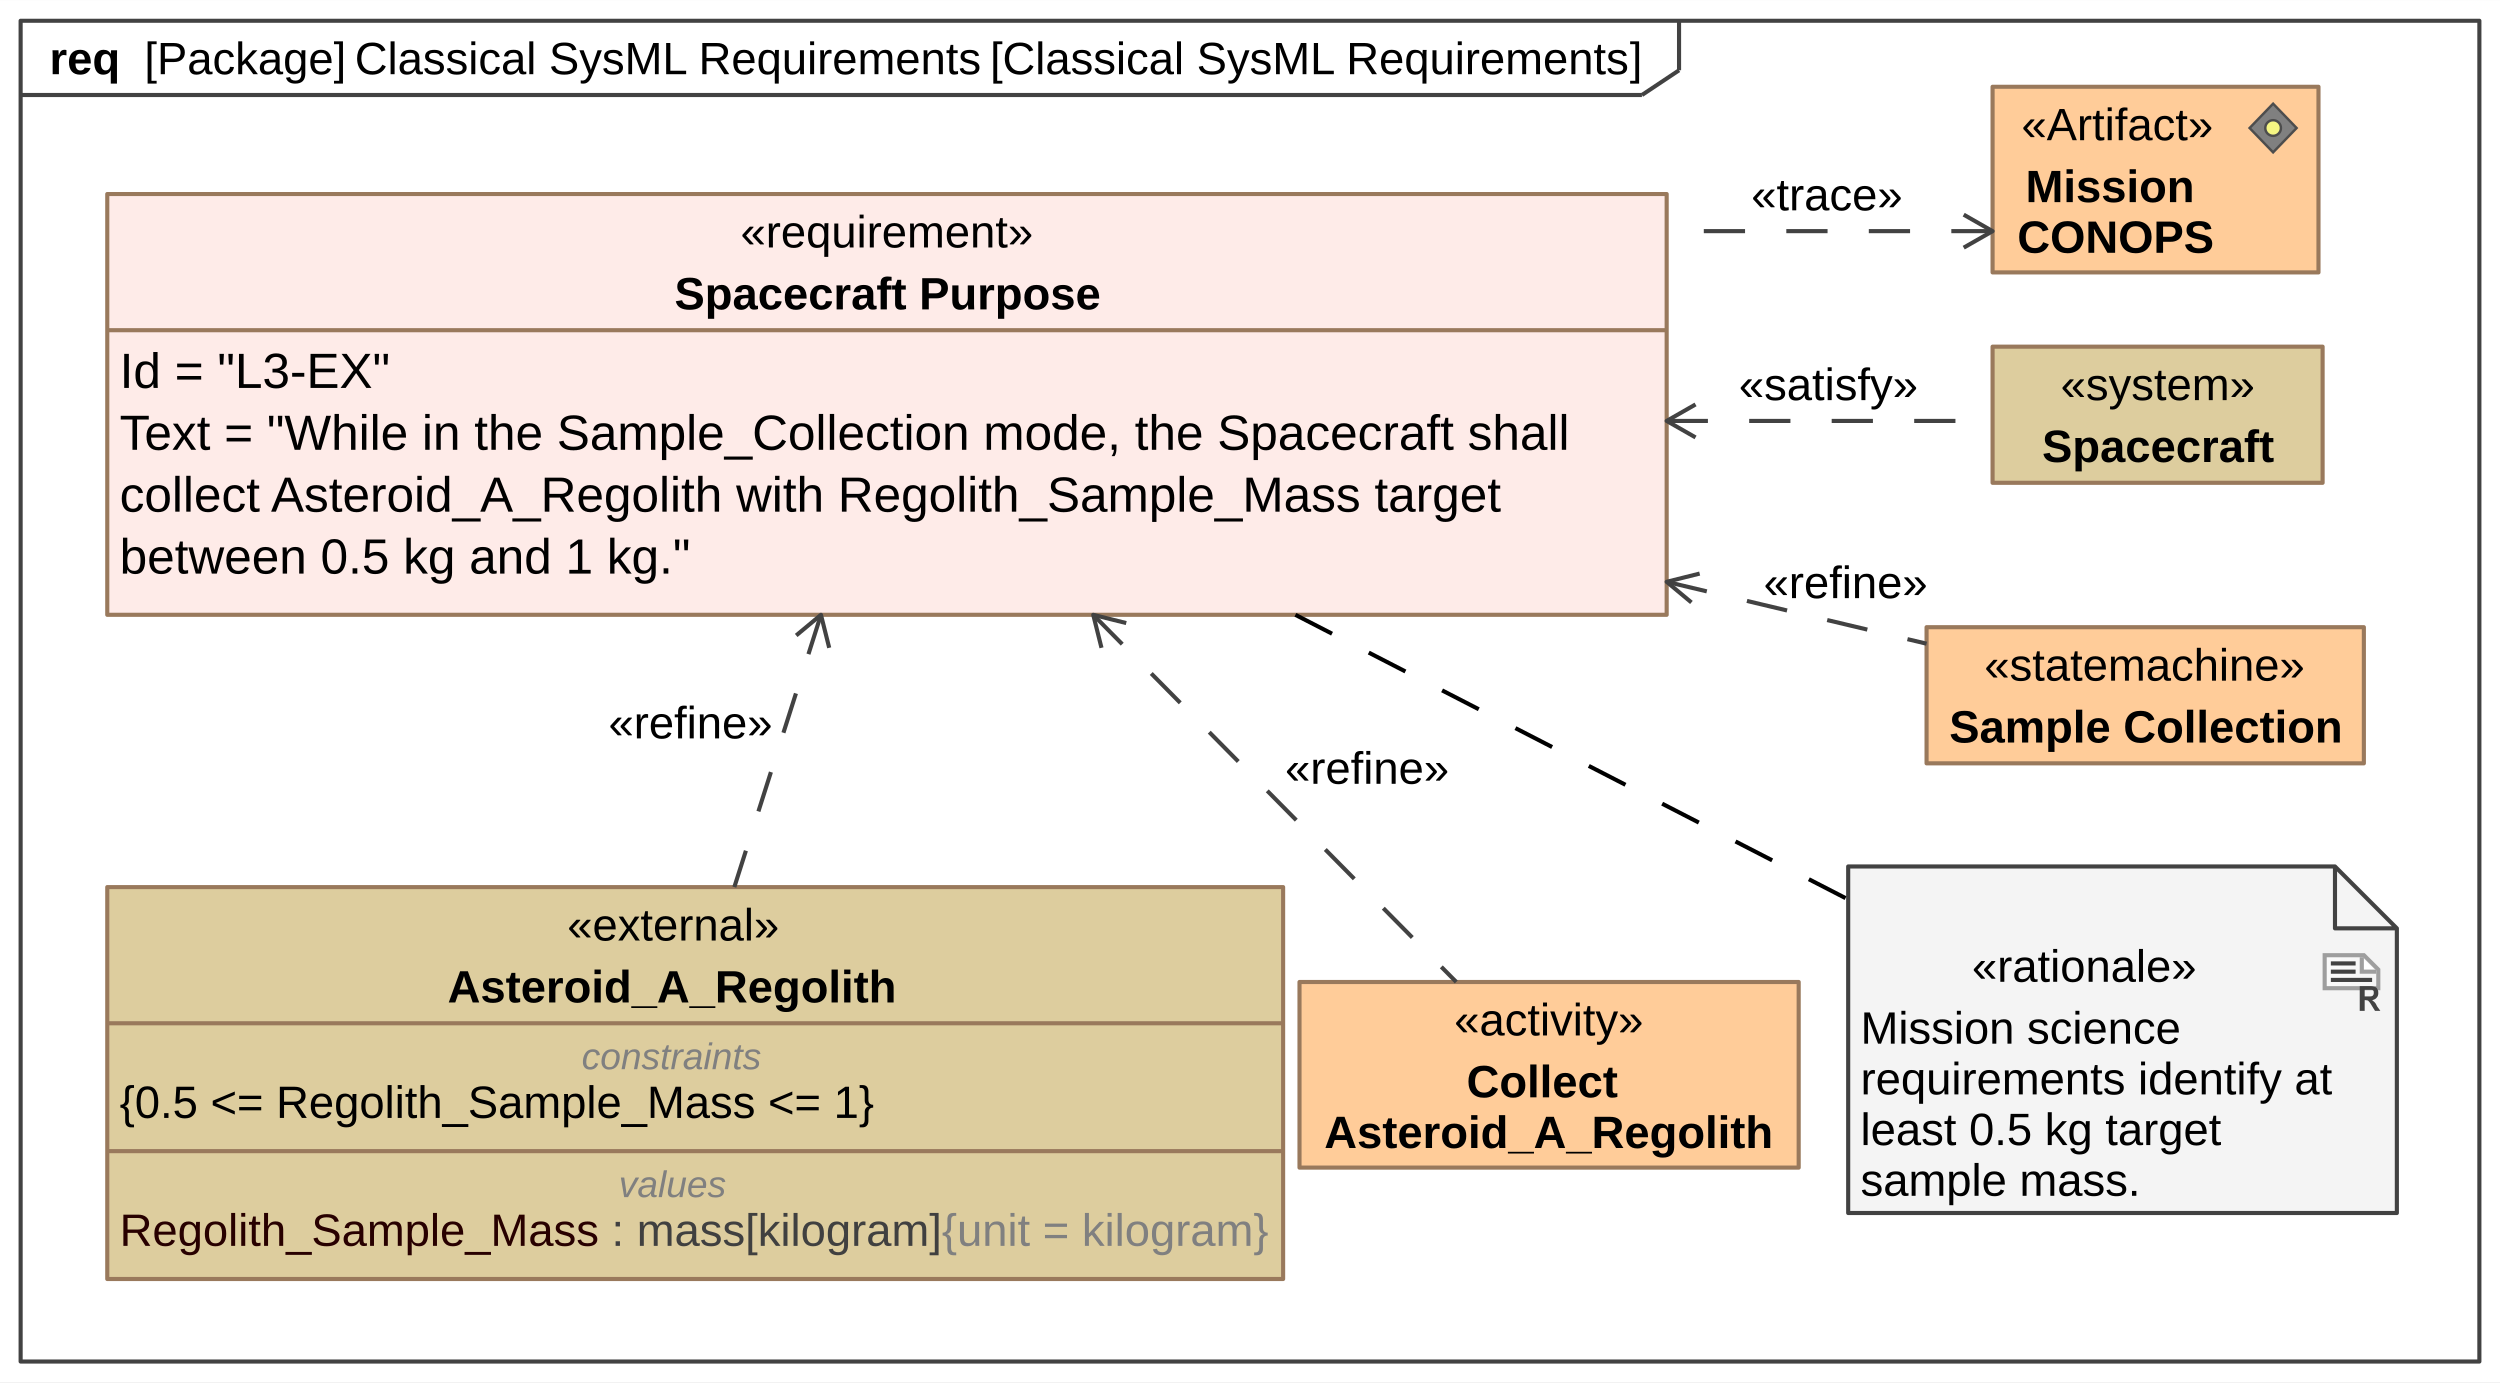
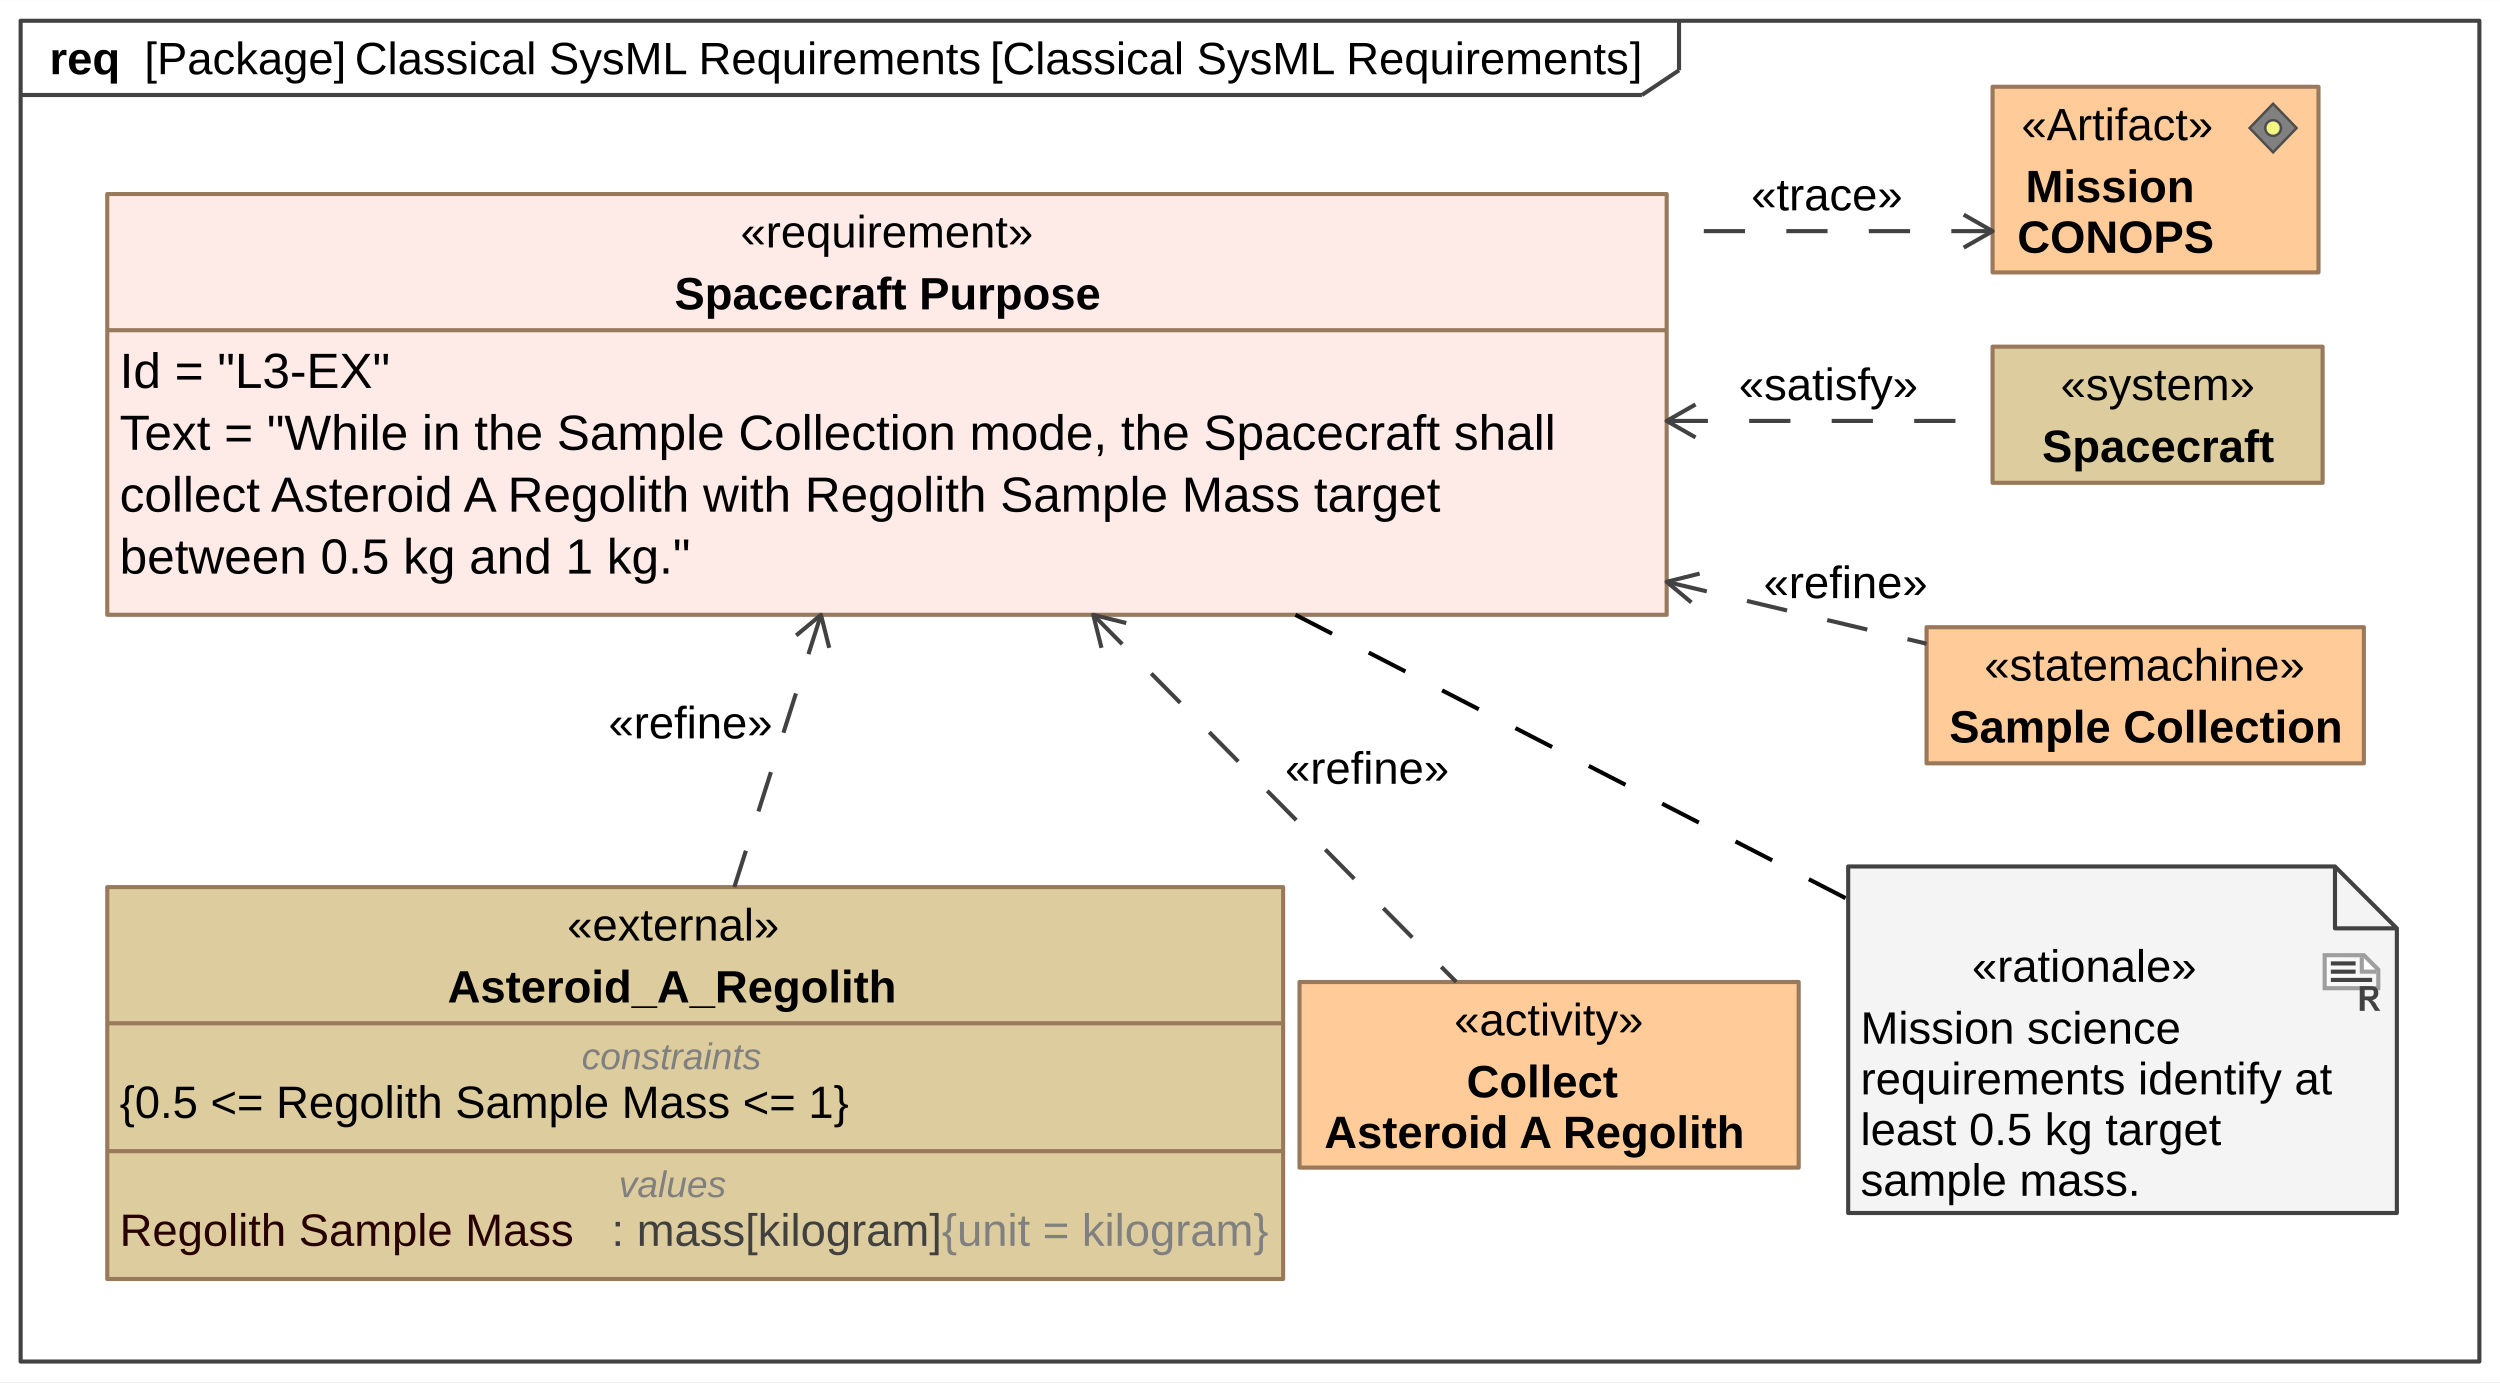
<svg xmlns="http://www.w3.org/2000/svg" fill-opacity="1" color-rendering="auto" color-interpolation="auto" text-rendering="auto" stroke="black" stroke-linecap="square" width="6.312in" stroke-miterlimit="10" shape-rendering="auto" stroke-opacity="1" fill="black" stroke-dasharray="none" font-weight="normal" stroke-width="1" viewBox="0 0 606 335" height="3.49in" font-family="'Arial'" font-style="normal" stroke-linejoin="miter" font-size="12px" stroke-dashoffset="0" image-rendering="auto" version="1.1" id="svg97">
  <defs id="genericDefs" />
  <g id="g97">
    <defs id="defs1">
      <radialGradient transform="matrix(0.4995 -0.4995 -172.021 0.5163 0.5163 -111.9934)" gradientUnits="userSpaceOnUse" r="13.811" cx="303.229" id="gradient1" cy="-57.274" color-interpolation="sRGB" fx="303.229" fy="-57.274" spreadMethod="pad">
        <stop stop-color="white" offset="0%" id="stop1" />
        <stop stop-color="gray" offset="100%" id="stop2" />
      </radialGradient>
      <radialGradient transform="matrix(1.0 0.0 -155.87 -1.0 0.0 -191.44)" gradientUnits="userSpaceOnUse" r="4.662" cx="166.175" id="gradient2" cy="-197.205" color-interpolation="sRGB" fx="166.175" fy="-197.205" spreadMethod="pad">
        <stop stop-color="white" offset="0%" id="stop3" />
        <stop stop-color="rgb(245,246,131)" offset="100%" id="stop4" />
      </radialGradient>
      <linearGradient x1="1.5" x2="14.5" gradientUnits="userSpaceOnUse" y1="5.5" y2="5.5" id="gradient3" color-interpolation="sRGB" spreadMethod="pad">
        <stop stop-color="rgb(250,250,250)" offset="0%" id="stop5" />
        <stop stop-color="rgb(245,245,245)" offset="100%" id="stop6" />
      </linearGradient>
      <clipPath clipPathUnits="userSpaceOnUse" id="clipPath1">
        <path d="M0 0 L606 0 L606 335 L0 335 L0 0 Z" id="path6" />
      </clipPath>
      <clipPath clipPathUnits="userSpaceOnUse" id="clipPath2">
        <path d="M63.635 380.785 L178.63 -204.016 L497.523 -141.308 L382.528 443.493 L63.635 380.785 Z" id="path7" />
      </clipPath>
      <clipPath clipPathUnits="userSpaceOnUse" id="clipPath3">
        <path d="M-543 -23 L63 -23 L63 312 L-543 312 L-543 -23 Z" id="path8" />
      </clipPath>
      <clipPath clipPathUnits="userSpaceOnUse" id="clipPath4">
        <path d="M0 0 L0 16 L16 16 L16 0 Z" id="path9" />
      </clipPath>
      <clipPath clipPathUnits="userSpaceOnUse" id="clipPath5">
        <path d="M-562 -230 L44 -230 L44 105 L-562 105 L-562 -230 Z" id="path10" />
      </clipPath>
    </defs>
    <g fill="white" stroke="white" id="g10">
      <rect x="0" width="606" height="335" y="0" clip-path="url(#clipPath1)" stroke="none" id="rect10" />
    </g>
    <g fill="rgb(66,66,66)" text-rendering="geometricPrecision" stroke-linecap="butt" stroke="rgb(66,66,66)" stroke-linejoin="round" id="g20">
      <rect fill="none" x="5" width="596" height="325" y="5" clip-path="url(#clipPath1)" id="rect13" />
      <line y2="23" fill="none" x1="5" clip-path="url(#clipPath1)" x2="398" y1="23" id="line13" />
      <line y2="17" fill="none" x1="407" clip-path="url(#clipPath1)" x2="407" y1="5" id="line14" />
      <line y2="17" fill="none" x1="398" clip-path="url(#clipPath1)" x2="407" y1="23" id="line15" />
      <text x="243" font-size="11px" y="17.958" clip-path="url(#clipPath1)" fill="black" stroke="none" xml:space="preserve" id="text15">Classical SysML Requirements</text>
      <text x="395.217" font-size="11px" y="17.958" clip-path="url(#clipPath1)" fill="black" stroke="none" xml:space="preserve" id="text16" />
      <text x="86" font-size="11px" y="17.958" clip-path="url(#clipPath1)" fill="black" stroke="none" xml:space="preserve" id="text17">Classical SysML Requirements</text>
      <text x="238.217" font-size="11px" y="17.958" clip-path="url(#clipPath1)" fill="black" stroke="none" xml:space="preserve" id="text18" />
      <text x="35" font-size="11px" y="17.958" clip-path="url(#clipPath1)" fill="black" stroke="none" xml:space="preserve" id="text19">[Package] </text>
      <text x="86.976" font-size="11px" y="17.958" clip-path="url(#clipPath1)" fill="black" stroke="none" xml:space="preserve" id="text20" />
    </g>
    <g text-rendering="geometricPrecision" font-size="11px" font-weight="bold" stroke-linecap="butt" stroke-linejoin="round" id="g38">
      <text x="12" xml:space="preserve" y="17.958" clip-path="url(#clipPath1)" stroke="none" id="text21">req </text>
      <text x="32.174" xml:space="preserve" y="17.958" clip-path="url(#clipPath1)" stroke="none" id="text22" />
      <text x="392" xml:space="preserve" y="17.958" clip-path="url(#clipPath1)" font-weight="normal" stroke="none" id="text23"> ]</text>
      <text x="398.112" xml:space="preserve" y="17.958" clip-path="url(#clipPath1)" font-weight="normal" stroke="none" id="text24" />
      <text x="236" xml:space="preserve" y="17.958" clip-path="url(#clipPath1)" font-weight="normal" stroke="none" id="text25" transform="translate(4)">[ </text>
      <text x="242.112" xml:space="preserve" y="17.958" clip-path="url(#clipPath1)" font-weight="normal" stroke="none" id="text26" />
      <rect x="26" y="47" clip-path="url(#clipPath1)" fill="rgb(254,235,232)" width="378" height="102" stroke="none" id="rect26" />
      <rect x="26" y="47" clip-path="url(#clipPath1)" fill="none" width="378" height="102" stroke="rgb(153,121,92)" id="rect27" />
      <line clip-path="url(#clipPath1)" fill="none" x1="26" x2="404" y1="80" y2="80" stroke="rgb(153,121,92)" id="line27" />
-       <text x="29" font-size="12px" y="109" clip-path="url(#clipPath1)" stroke="none" font-weight="normal" xml:space="preserve" id="text27">Text = "While in the Sample_Collection mode, the Spacecraft shall </text>
-       <text x="29" font-size="12px" y="124" clip-path="url(#clipPath1)" stroke="none" font-weight="normal" xml:space="preserve" id="text28">collect Asteroid_A_Regolith with Regolith_Sample_Mass target </text>
+       <text x="29" font-size="12px" y="109" clip-path="url(#clipPath1)" stroke="none" font-weight="normal" xml:space="preserve" id="text27">Text = "While in the Sample Collection mode, the Spacecraft shall </text>
+       <text x="29" font-size="12px" y="124" clip-path="url(#clipPath1)" stroke="none" font-weight="normal" xml:space="preserve" id="text28">collect Asteroid A Regolith with Regolith Sample Mass target </text>
      <text x="29" font-size="12px" y="139" clip-path="url(#clipPath1)" stroke="none" font-weight="normal" xml:space="preserve" id="text29">between 0.5 kg and 1 kg."</text>
      <text x="29" font-size="12px" y="94" clip-path="url(#clipPath1)" stroke="none" font-weight="normal" xml:space="preserve" id="text30">Id = "L3-EX"</text>
      <text x="163.5" xml:space="preserve" y="74.958" clip-path="url(#clipPath1)" stroke="none" id="text31">Spacecraft Purpose</text>
      <text x="266.818" xml:space="preserve" y="74.958" clip-path="url(#clipPath1)" stroke="none" id="text32" />
      <text x="179.5" xml:space="preserve" y="59.958" clip-path="url(#clipPath1)" font-weight="normal" stroke="none" id="text33">«requirement»</text>
      <text x="250.431" xml:space="preserve" y="59.958" clip-path="url(#clipPath1)" font-weight="normal" stroke="none" id="text34" />
      <rect x="26" y="215" clip-path="url(#clipPath1)" fill="#ddcd9e" width="284.634" height="95" stroke="none" id="rect34" />
      <rect x="26" y="215" clip-path="url(#clipPath1)" fill="none" width="285.028" height="95" stroke="#99795c" id="rect35" />
      <line clip-path="url(#clipPath1)" fill="none" x1="26" x2="300" y1="279" y2="279" stroke="#99795c" id="line35" transform="matrix(1.040966,0,0,1,-1.065115,0)" />
-       <text x="29" y="301.958" clip-path="url(#clipPath1)" fill="rgb(40,0,0)" stroke="none" font-weight="normal" xml:space="preserve" id="text35">Regolith_Sample_Mass</text>
+       <text x="29" y="301.958" clip-path="url(#clipPath1)" fill="#280000" stroke="none" font-weight="normal" xml:space="preserve" id="text35">Regolith Sample Mass</text>
      <text x="145.171" y="301.958" clip-path="url(#clipPath1)" fill="rgb(64,64,64)" stroke="none" font-weight="normal" xml:space="preserve" id="text36"> : mass[kilogram]</text>
      <text x="228.3" y="301.958" clip-path="url(#clipPath1)" fill="gray" stroke="none" font-weight="normal" xml:space="preserve" id="text37">{unit = kilogram}</text>
      <text x="307.486" y="301.958" clip-path="url(#clipPath1)" fill="rgb(40,0,0)" stroke="none" font-weight="normal" xml:space="preserve" id="text38" />
    </g>
    <g stroke-linecap="butt" font-size="9px" fill="gray" text-rendering="geometricPrecision" stroke-linejoin="round" font-style="italic" stroke="gray" id="g40">
      <text x="150" xml:space="preserve" y="290.147" clip-path="url(#clipPath1)" stroke="none" id="text39">values</text>
      <text fill="black" x="176.016" xml:space="preserve" y="290.147" clip-path="url(#clipPath1)" stroke="none" id="text40" />
      <line clip-path="url(#clipPath1)" fill="none" x1="26" x2="300" y1="248" y2="248" stroke="#99795c" id="line40" transform="matrix(1.040247,0,0,1,-1.046428,0)" />
    </g>
    <g text-rendering="geometricPrecision" font-size="11px" stroke-linecap="butt" stroke-linejoin="round" id="g42">
-       <text x="29" xml:space="preserve" y="270.958" clip-path="url(#clipPath1)" stroke="none" id="text41">{0.5 &lt;= Regolith_Sample_Mass &lt;= 1}</text>
+       <text x="29" xml:space="preserve" y="270.958" clip-path="url(#clipPath1)" stroke="none" id="text41">{0.5 &lt;= Regolith Sample Mass &lt;= 1}</text>
      <text x="211.848" xml:space="preserve" y="270.958" clip-path="url(#clipPath1)" stroke="none" id="text42" />
    </g>
    <g stroke-linecap="butt" font-size="9px" fill="gray" text-rendering="geometricPrecision" stroke-linejoin="round" font-style="italic" stroke="gray" id="g44">
      <text x="141" xml:space="preserve" y="259.147" clip-path="url(#clipPath1)" stroke="none" id="text43">constraints</text>
      <text fill="black" x="184.519" xml:space="preserve" y="259.147" clip-path="url(#clipPath1)" stroke="none" id="text44" />
    </g>
    <g text-rendering="geometricPrecision" font-size="11px" font-weight="bold" stroke-linecap="butt" stroke-linejoin="round" id="g66">
      <text x="108.5" xml:space="preserve" y="242.958" clip-path="url(#clipPath1)" stroke="none" id="text45">Asteroid_A_Regolith</text>
      <text x="217.292" xml:space="preserve" y="242.958" clip-path="url(#clipPath1)" stroke="none" id="text46" />
      <text x="137.5" xml:space="preserve" y="227.958" clip-path="url(#clipPath1)" font-weight="normal" stroke="none" id="text47">«external»</text>
      <text x="188.869" xml:space="preserve" y="227.958" clip-path="url(#clipPath1)" font-weight="normal" stroke="none" id="text48" />
      <rect x="315" y="238" clip-path="url(#clipPath1)" fill="rgb(255,204,153)" width="121" height="45" stroke="none" id="rect48" />
      <rect x="315" y="238" clip-path="url(#clipPath1)" fill="none" width="121" height="45" stroke="rgb(153,121,92)" id="rect49" />
      <text x="355.5" xml:space="preserve" y="265.958" clip-path="url(#clipPath1)" stroke="none" id="text49">Collect </text>
-       <text x="321" xml:space="preserve" y="278.247" clip-path="url(#clipPath1)" stroke="none" id="text50">Asteroid_A_Regolith</text>
+       <text x="321" xml:space="preserve" y="278.247" clip-path="url(#clipPath1)" stroke="none" id="text50">Asteroid A Regolith</text>
      <text x="429.791" xml:space="preserve" y="278.247" clip-path="url(#clipPath1)" stroke="none" id="text51" />
      <text x="352.5" xml:space="preserve" y="250.958" clip-path="url(#clipPath1)" font-weight="normal" stroke="none" id="text52">«activity»</text>
      <text x="398.353" xml:space="preserve" y="250.958" clip-path="url(#clipPath1)" font-weight="normal" stroke="none" id="text53" />
      <rect x="467" y="152" clip-path="url(#clipPath1)" fill="rgb(255,204,153)" width="106" height="33" stroke="none" id="rect53" />
      <rect x="467" y="152" clip-path="url(#clipPath1)" fill="none" width="106" height="33" stroke="rgb(153,121,92)" id="rect54" />
      <text x="472.5" xml:space="preserve" y="179.958" clip-path="url(#clipPath1)" stroke="none" id="text54">Sample Collection</text>
      <text x="567.853" xml:space="preserve" y="179.958" clip-path="url(#clipPath1)" stroke="none" id="text55" />
      <text x="481" xml:space="preserve" y="164.958" clip-path="url(#clipPath1)" font-weight="normal" stroke="none" id="text56">«statemachine»</text>
      <text x="558.661" xml:space="preserve" y="164.958" clip-path="url(#clipPath1)" font-weight="normal" stroke="none" id="text57" />
      <rect x="483" y="84" clip-path="url(#clipPath1)" fill="rgb(221,205,158)" width="80" height="33" stroke="none" id="rect57" />
      <rect x="483" y="84" clip-path="url(#clipPath1)" fill="none" width="80" height="33" stroke="rgb(153,121,92)" id="rect58" />
      <text x="495" xml:space="preserve" y="111.958" clip-path="url(#clipPath1)" stroke="none" id="text58">Spacecraft</text>
      <text x="551.251" xml:space="preserve" y="111.958" clip-path="url(#clipPath1)" stroke="none" id="text59" />
      <text x="499.5" xml:space="preserve" y="96.958" clip-path="url(#clipPath1)" font-weight="normal" stroke="none" id="text60">«system»</text>
      <text x="546.572" xml:space="preserve" y="96.958" clip-path="url(#clipPath1)" font-weight="normal" stroke="none" id="text61" />
      <rect x="483" y="21" clip-path="url(#clipPath1)" fill="rgb(255,204,153)" width="79" height="45" stroke="none" id="rect61" />
      <rect x="483" y="21" clip-path="url(#clipPath1)" fill="none" width="79" height="45" stroke="rgb(153,121,92)" id="rect62" />
      <text x="491" xml:space="preserve" y="48.958" clip-path="url(#clipPath1)" stroke="none" id="text62">Mission </text>
      <text x="489" xml:space="preserve" y="61.247" clip-path="url(#clipPath1)" stroke="none" id="text63">CONOPS</text>
      <text x="536.674" xml:space="preserve" y="61.247" clip-path="url(#clipPath1)" stroke="none" id="text64" />
      <text x="490" xml:space="preserve" y="33.958" clip-path="url(#clipPath1)" font-weight="normal" stroke="none" id="text65">«Artifact»</text>
      <text x="536.465" xml:space="preserve" y="33.958" clip-path="url(#clipPath1)" font-weight="normal" stroke="none" id="text66" />
    </g>
    <g font-size="11px" stroke-linecap="butt" transform="translate(543,23)" fill="url(#gradient1)" text-rendering="geometricPrecision" stroke-linejoin="round" stroke="url(#gradient1)" id="g67">
      <path d="M8 13.9 L2.3 8 L8 2.1 L13.7 8 Z" stroke="none" clip-path="url(#clipPath4)" id="path66" />
    </g>
    <g font-size="11px" stroke-linecap="butt" transform="translate(543,23)" fill="rgb(77,77,77)" text-rendering="geometricPrecision" stroke="rgb(77,77,77)" stroke-width="0.6" stroke-miterlimit="4" id="g68">
      <path fill="none" d="M8 13.9 L2.3 8 L8 2.1 L13.7 8 Z" clip-path="url(#clipPath4)" id="path67" />
    </g>
    <g font-size="11px" stroke-linecap="butt" transform="matrix(1,0,0,1,543,23)" fill="url(#gradient2)" text-rendering="geometricPrecision" stroke="url(#gradient2)" stroke-width="0.6" stroke-miterlimit="4" id="g69">
      <circle r="1.9" clip-path="url(#clipPath4)" cx="8" cy="8" stroke="none" id="circle68" />
      <circle fill="none" r="1.9" clip-path="url(#clipPath4)" cx="8" cy="8" stroke="rgb(77,77,77)" id="circle69" />
    </g>
    <g fill="rgb(244,244,244)" text-rendering="geometricPrecision" font-size="11px" stroke-linecap="butt" stroke="rgb(244,244,244)" stroke-linejoin="round" id="g70">
      <polygon points=" 566 210 581 225 566 225" stroke="none" clip-path="url(#clipPath1)" id="polygon69" />
    </g>
    <g fill="rgb(244,244,244)" text-rendering="geometricPrecision" font-size="11px" stroke-linecap="butt" stroke="rgb(244,244,244)" stroke-linejoin="round" id="g78">
      <polygon fill="none" points=" 566 210 581 225 566 225" clip-path="url(#clipPath1)" id="polygon70" />
      <polygon points=" 566 210 448 210 448 294 581 294 581 225 566 225 566 210 581 225" clip-path="url(#clipPath1)" stroke="none" id="polygon71" />
      <polygon fill="none" clip-path="url(#clipPath1)" points=" 566 210 448 210 448 294 581 294 581 225 566 225 566 210 581 225" stroke="rgb(66,66,66)" id="polygon72" />
      <text fill="black" x="451" xml:space="preserve" y="252.958" clip-path="url(#clipPath1)" stroke="none" id="text72">Mission science </text>
      <text fill="black" x="451" xml:space="preserve" y="265.247" clip-path="url(#clipPath1)" stroke="none" id="text73">requirements identify at </text>
      <text fill="black" x="451" xml:space="preserve" y="277.536" clip-path="url(#clipPath1)" stroke="none" id="text74">least 0.5 kg target </text>
      <text fill="black" x="451" xml:space="preserve" y="289.825" clip-path="url(#clipPath1)" stroke="none" id="text75">sample mass.</text>
      <text fill="black" x="518.853" xml:space="preserve" y="289.825" clip-path="url(#clipPath1)" stroke="none" id="text76" />
      <text fill="black" x="478" xml:space="preserve" y="237.958" clip-path="url(#clipPath1)" stroke="none" id="text77">«rationale»</text>
      <text fill="black" x="532.431" xml:space="preserve" y="237.958" clip-path="url(#clipPath1)" stroke="none" id="text78" />
    </g>
    <g font-size="11px" stroke-linecap="butt" transform="translate(562,230)" fill="url(#gradient3)" text-rendering="geometricPrecision" stroke-linejoin="round" stroke="url(#gradient3)" id="g79">
      <path d="M14.5 9.5 L1.5 9.5 L1.5 1.5 L11 1.5 L14.5 5 Z" stroke="none" clip-path="url(#clipPath4)" id="path78" />
      <path fill="none" d="M14.5 9.5 L1.5 9.5 L1.5 1.5 L11 1.5 L14.5 5 Z" clip-path="url(#clipPath4)" stroke="rgb(158,158,158)" stroke-linejoin="miter" id="path79" />
    </g>
    <g fill="rgb(66,66,66)" text-rendering="geometricPrecision" font-size="11px" transform="matrix(1,0,0,1,562,230)" stroke-linecap="butt" stroke="rgb(66,66,66)" id="g80">
      <path d="M10 15 L10 9 L12.4 9 C13 9 13.4 9.1 13.7 9.2 C14 9.3 14.2 9.5 14.3 9.8 C14.5 10.1 14.5 10.4 14.5 10.7 C14.5 11.1 14.4 11.5 14.1 11.8 C13.9 12.1 13.5 12.3 13 12.4 C13.2 12.6 13.4 12.7 13.6 12.9 C13.8 13.1 14 13.4 14.2 13.9 L15 15 L13.7 15 L12.9 13.7 C12.6 13.2 12.4 12.9 12.3 12.8 C12.2 12.7 12.1 12.6 12 12.5 C11.9 12.5 11.7 12.4 11.4 12.4 L11.2 12.4 L11.2 15 L10 15 ZM11.2 11.5 L12 11.5 C12.5 11.5 12.9 11.5 13 11.4 C13.1 11.4 13.2 11.3 13.3 11.1 C13.4 11 13.4 10.8 13.4 10.6 C13.4 10.4 13.4 10.2 13.3 10.1 C13.2 10 13.1 9.9 12.9 9.9 C12.8 9.9 12.5 9.9 12.1 9.9 L11.2 9.9 L11.2 11.5 Z" stroke="none" clip-path="url(#clipPath4)" id="path80" />
    </g>
    <g fill="white" text-rendering="geometricPrecision" font-size="11px" transform="matrix(1,0,0,1,562,230)" stroke-linecap="butt" stroke="white" id="g82">
      <path d="M10.5 2 L10.5 5.5 L14 5.5" stroke="none" clip-path="url(#clipPath4)" id="path81" />
      <path fill="none" d="M10.5 2 L10.5 5.5 L14 5.5" clip-path="url(#clipPath4)" stroke="rgb(158,158,158)" id="path82" />
    </g>
    <g fill="rgb(66,66,66)" text-rendering="geometricPrecision" font-size="11px" transform="matrix(1,0,0,1,562,230)" stroke-linecap="butt" stroke="rgb(66,66,66)" id="g83">
      <line y2="3.5" fill="none" x1="3" clip-path="url(#clipPath4)" x2="9" y1="3.5" id="line82" />
    </g>
    <g fill="rgb(66,66,66)" text-rendering="geometricPrecision" font-size="11px" transform="matrix(1,0,0,1,562,230)" stroke-linecap="butt" stroke="rgb(66,66,66)" id="g84">
      <line y2="5.5" fill="none" x1="3" clip-path="url(#clipPath4)" x2="9" y1="5.5" id="line83" />
    </g>
    <g fill="rgb(66,66,66)" text-rendering="geometricPrecision" font-size="11px" transform="matrix(1,0,0,1,562,230)" stroke-linecap="butt" stroke="rgb(66,66,66)" id="g85">
      <line y2="7.5" fill="none" x1="3" clip-path="url(#clipPath4)" x2="13" y1="7.5" id="line84" />
    </g>
    <g text-rendering="geometricPrecision" font-size="11px" stroke-dasharray="10,10" stroke-linecap="butt" stroke-linejoin="round" id="g86">
      <path fill="none" d="M314 149 L448 218" clip-path="url(#clipPath1)" id="path85" />
    </g>
    <g fill="rgb(66,66,66)" text-rendering="geometricPrecision" font-size="11px" stroke-linecap="butt" stroke="rgb(66,66,66)" stroke-linejoin="round" id="g96">
      <path fill="none" d="M273 151 L265 149 L267 157" clip-path="url(#clipPath1)" id="path86" />
      <path fill="none" stroke-dasharray="10,10" d="M265 149 L353 238" clip-path="url(#clipPath1)" id="path87" />
      <text fill="black" x="311.5" xml:space="preserve" y="189.958" clip-path="url(#clipPath1)" stroke="none" id="text87">«refine»</text>
      <text fill="black" x="351.252" xml:space="preserve" y="189.958" clip-path="url(#clipPath1)" stroke="none" id="text88" />
      <path fill="none" d="M476 60 L483 56 L476 52" clip-path="url(#clipPath1)" id="path88" />
      <path fill="none" stroke-dasharray="10,10" d="M483 56 L404 56" clip-path="url(#clipPath1)" id="path89" />
      <text fill="black" x="424.5" xml:space="preserve" y="50.958" clip-path="url(#clipPath1)" stroke="none" id="text89">«trace»</text>
      <text fill="black" x="461.19" xml:space="preserve" y="50.958" clip-path="url(#clipPath1)" stroke="none" id="text90" />
      <path fill="none" d="M411 98 L404 102 L411 106" clip-path="url(#clipPath1)" id="path90" />
      <path fill="none" stroke-miterlimit="1" stroke-dasharray="10" d="M404 102 L483 102" clip-path="url(#clipPath1)" stroke-linejoin="bevel" id="path91" />
      <text fill="black" x="421.5" xml:space="preserve" y="96.958" clip-path="url(#clipPath1)" stroke="none" id="text91">«satisfy»</text>
      <text fill="black" x="464.909" xml:space="preserve" y="96.958" clip-path="url(#clipPath1)" stroke="none" id="text92" />
      <path fill="none" d="M201 157 L199 149 L193 154" clip-path="url(#clipPath1)" id="path92" />
      <path fill="none" stroke-dasharray="10,10" d="M199 149 L178 215" clip-path="url(#clipPath1)" id="path93" />
      <text fill="black" x="147.5" xml:space="preserve" y="178.958" clip-path="url(#clipPath1)" stroke="none" id="text93">«refine»</text>
      <text fill="black" x="187.251" xml:space="preserve" y="178.958" clip-path="url(#clipPath1)" stroke="none" id="text94" />
      <path fill="none" d="M412 139 L404 141 L410 146" clip-path="url(#clipPath1)" id="path94" />
      <path fill="none" stroke-dasharray="10,10" d="M404 141 L467 156" clip-path="url(#clipPath1)" id="path95" />
      <text fill="black" x="427.5" xml:space="preserve" y="144.958" clip-path="url(#clipPath1)" stroke="none" id="text95">«refine»</text>
      <text fill="black" x="467.252" xml:space="preserve" y="144.958" clip-path="url(#clipPath1)" stroke="none" id="text96" />
    </g>
  </g>
</svg>
